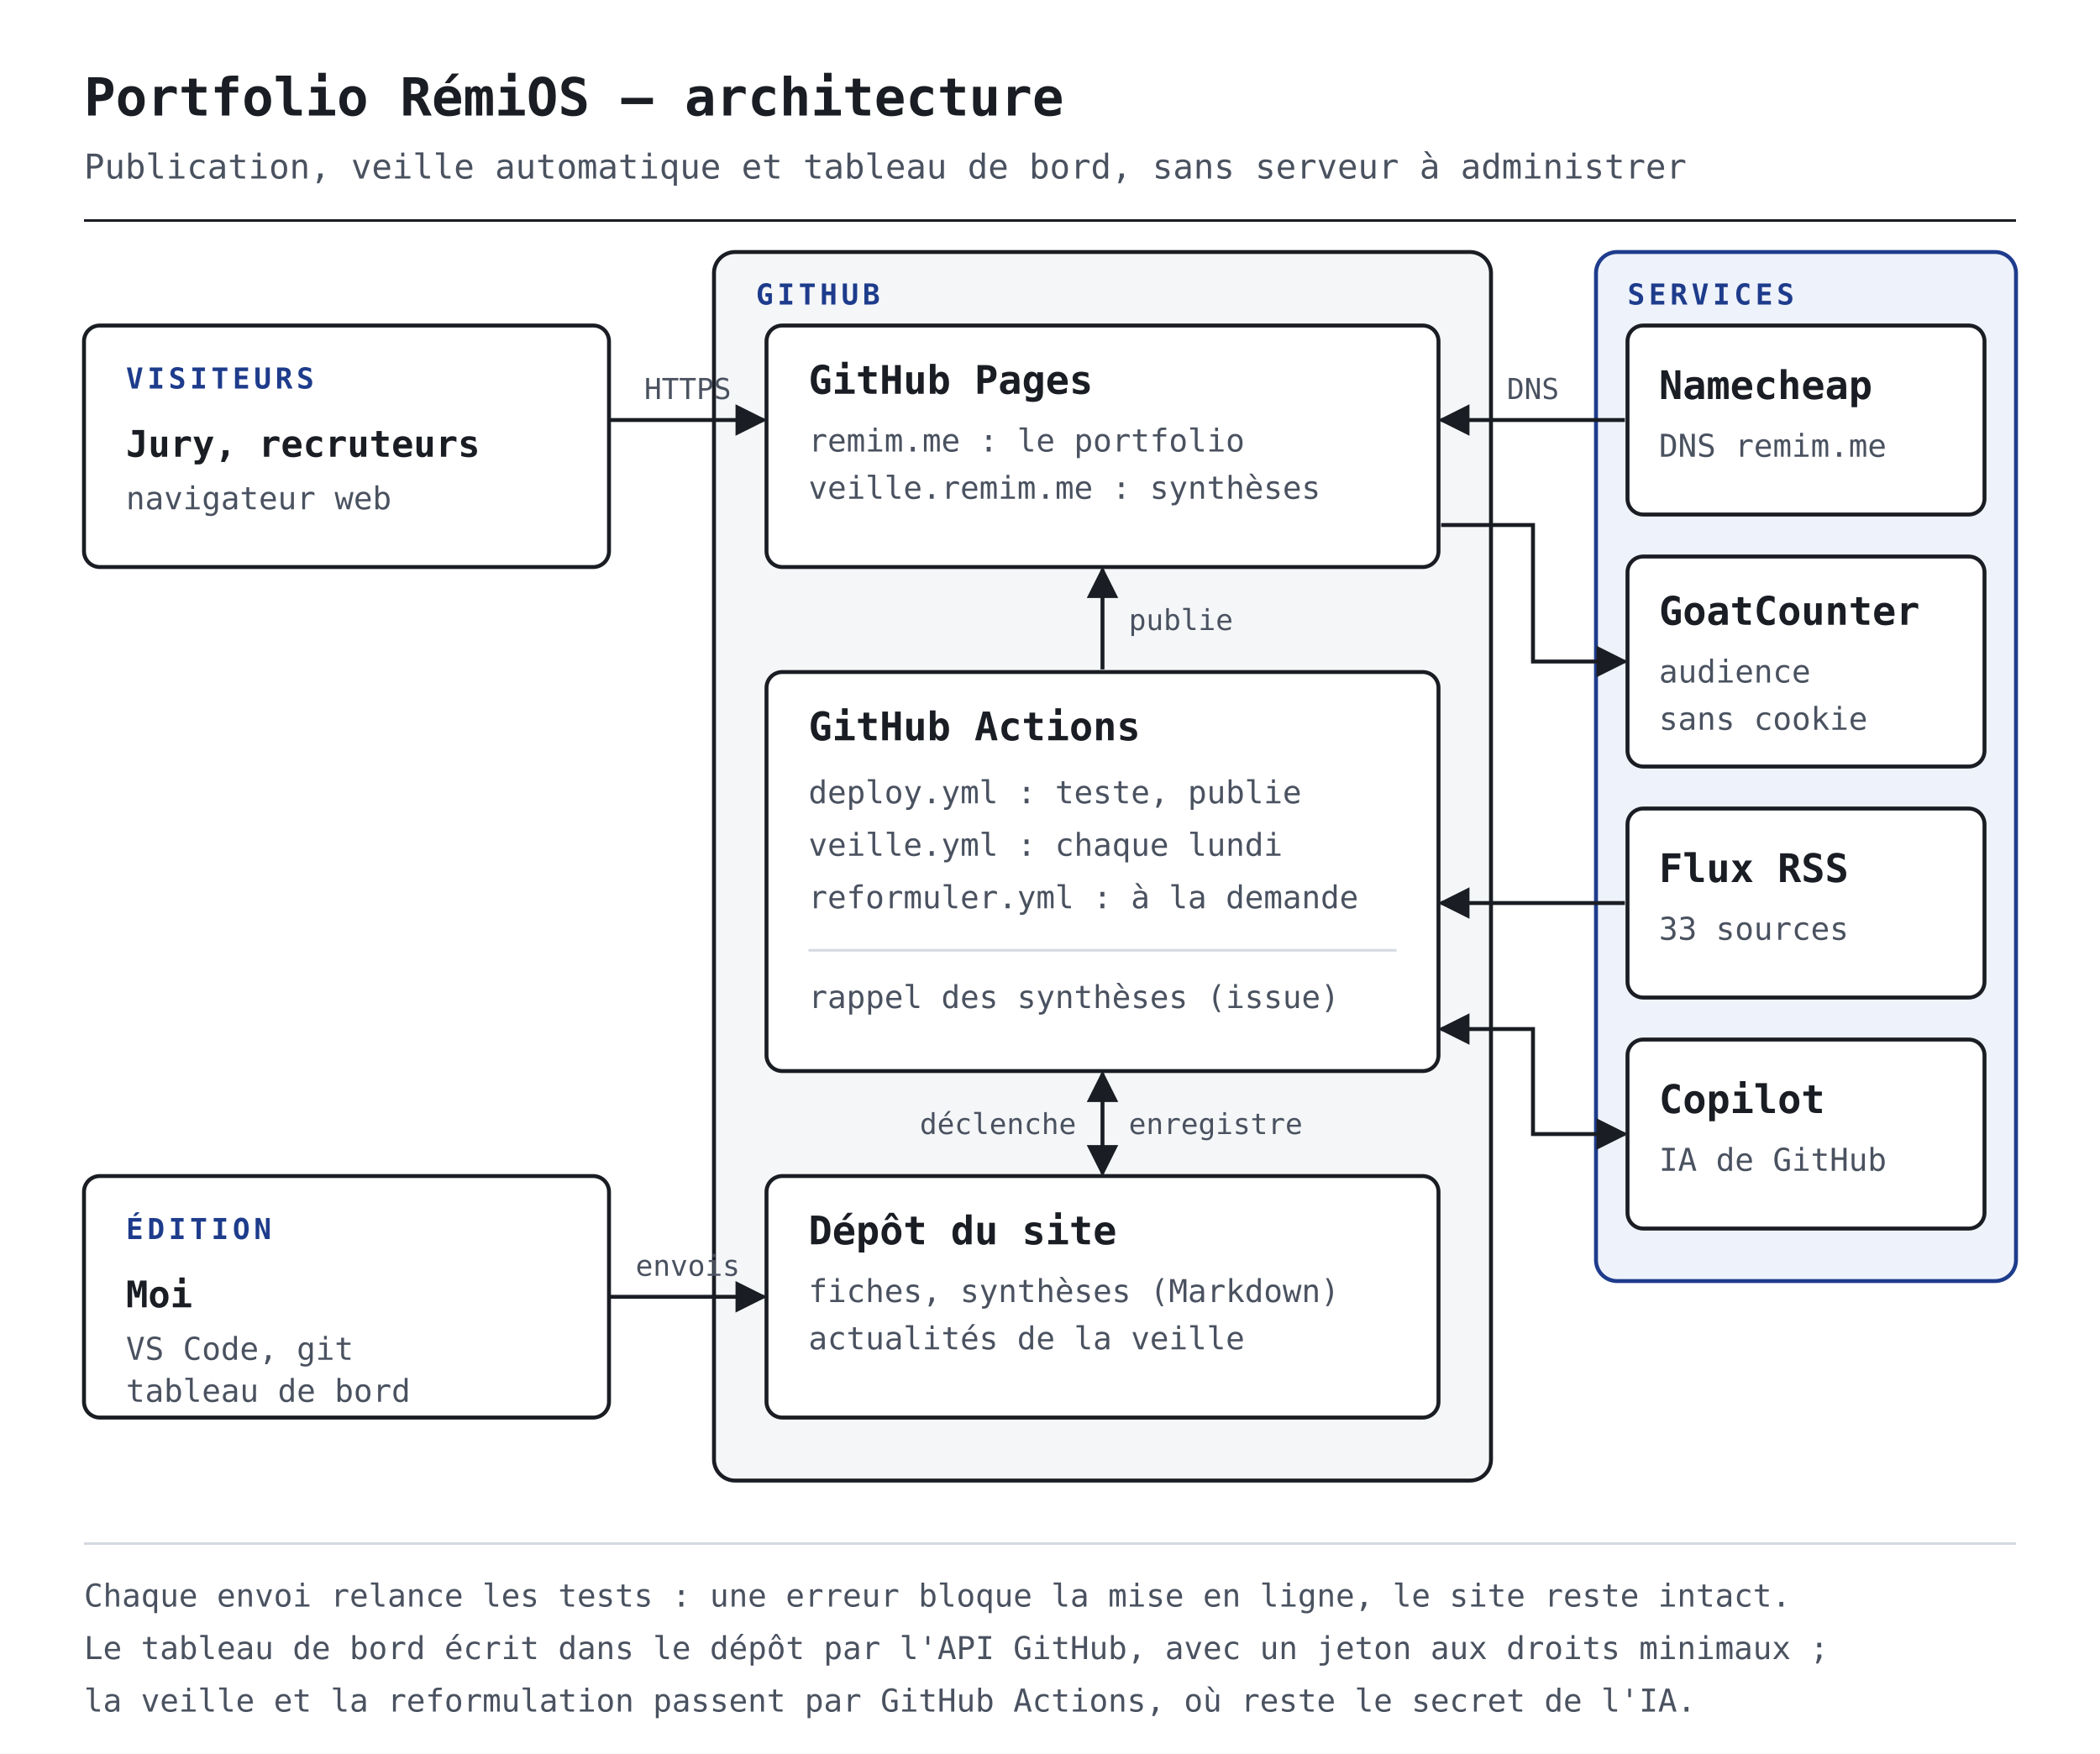
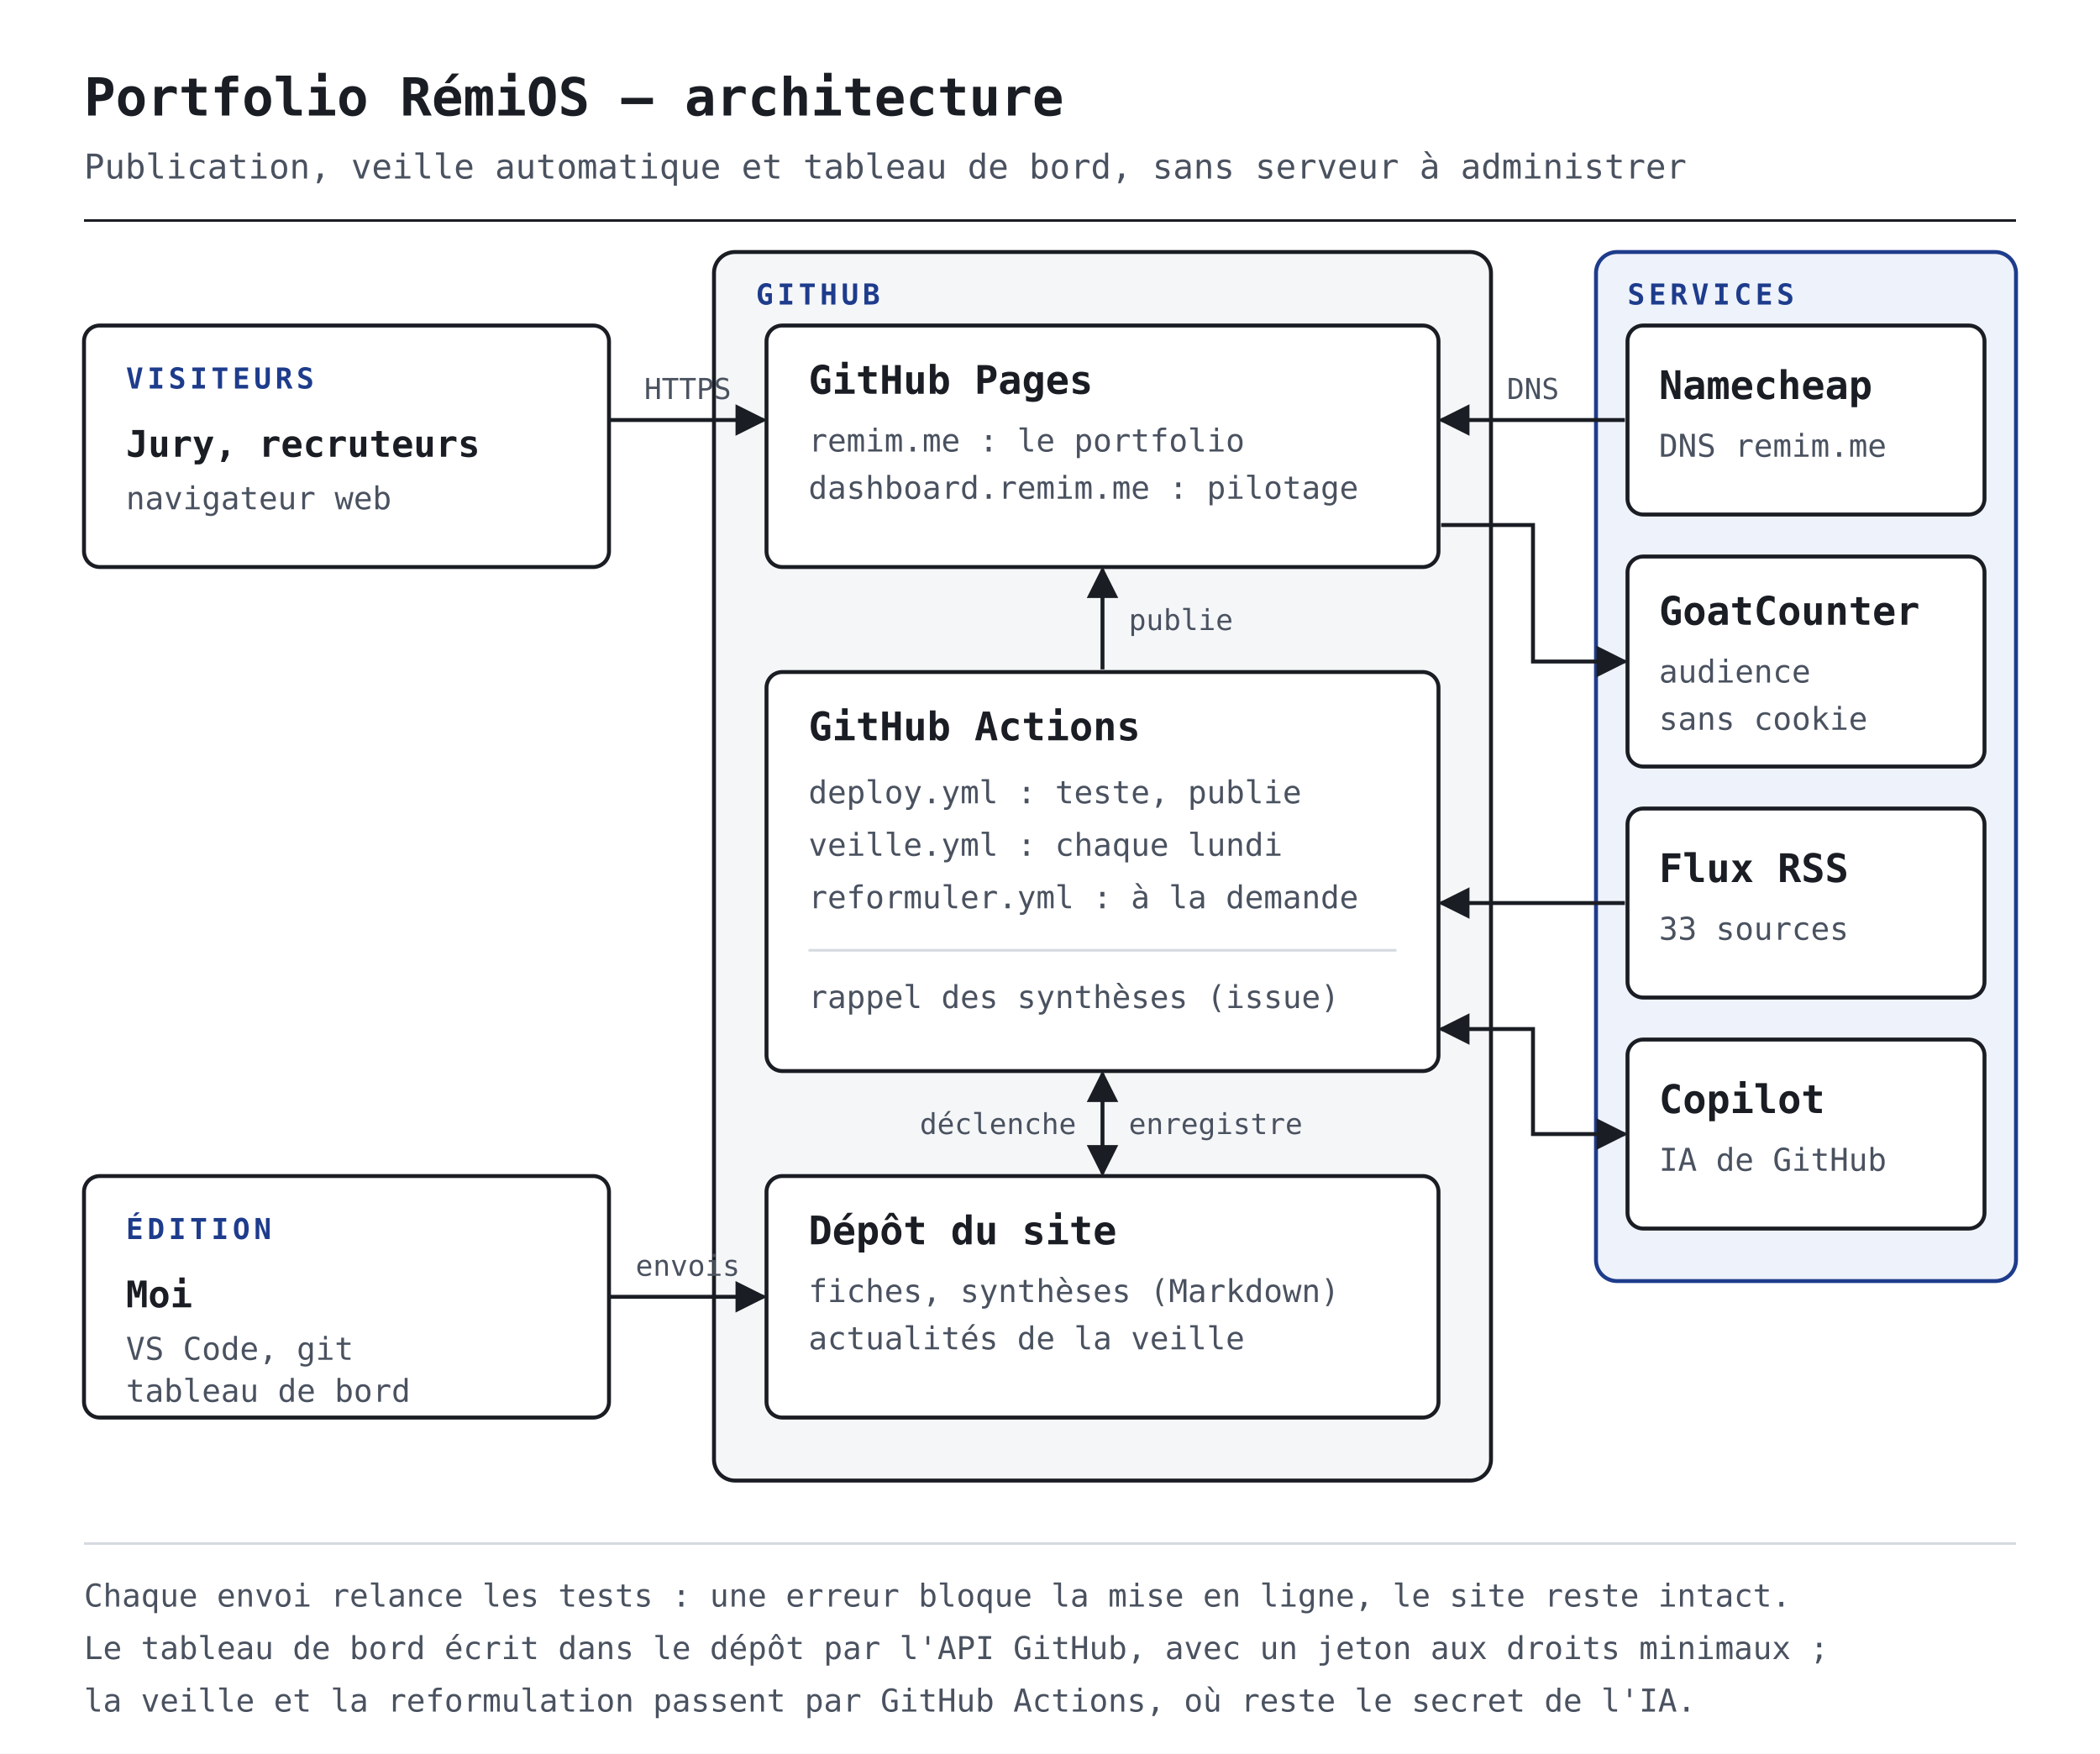
<svg xmlns="http://www.w3.org/2000/svg" viewBox="0 0 800 668" width="800" height="668" role="img" aria-labelledby="t d" font-family="'IBM Plex Mono', ui-monospace, Menlo, Consolas, 'DejaVu Sans Mono', 'Liberation Mono', monospace">
  <defs>
    <marker id="a" viewBox="0 0 10 10" refX="9" refY="5" markerWidth="8" markerHeight="8" orient="auto-start-reverse">
      <path d="M0 0 L10 5 L0 10 z" fill="#1a1d23" />
    </marker>
  </defs>
  <rect width="800" height="668" fill="#ffffff" />
  <text x="32" y="44" font-size="20" font-weight="600" fill="#1a1d23">Portfolio RémiOS — architecture</text>
  <text x="32" y="68" font-size="13" fill="#4a5260">Publication, veille automatique et tableau de bord, sans serveur à administrer</text>
  <line x1="32" y1="84" x2="768" y2="84" stroke="#1a1d23" stroke-width="1" />
  <rect x="32" y="124" width="200" height="92" rx="6" fill="#ffffff" stroke="#1a1d23" stroke-width="1.5" />
  <text x="48" y="148" font-size="11" font-weight="600" letter-spacing="1.5" fill="#1e3c8c">VISITEURS</text>
  <text x="48" y="174" font-size="14" font-weight="600" fill="#1a1d23">Jury, recruteurs</text>
  <text x="48" y="194" font-size="12" fill="#4a5260">navigateur web</text>
  <rect x="32" y="448" width="200" height="92" rx="6" fill="#ffffff" stroke="#1a1d23" stroke-width="1.5" />
  <text x="48" y="472" font-size="11" font-weight="600" letter-spacing="1.5" fill="#1e3c8c">ÉDITION</text>
  <text x="48" y="498" font-size="14" font-weight="600" fill="#1a1d23">Moi</text>
  <text x="48" y="518" font-size="12" fill="#4a5260">VS Code, git</text>
  <text x="48" y="534" font-size="12" fill="#4a5260">tableau de bord</text>
  <rect x="272" y="96" width="296" height="468" rx="8" fill="#f5f6f8" stroke="#1a1d23" stroke-width="1.5" />
  <text x="288" y="116" font-size="11" font-weight="600" letter-spacing="1.5" fill="#1e3c8c">GITHUB</text>
  <rect x="292" y="124" width="256" height="92" rx="6" fill="#ffffff" stroke="#1a1d23" stroke-width="1.5" />
  <text x="308" y="150" font-size="15" font-weight="600" fill="#1a1d23">GitHub Pages</text>
  <text x="308" y="172" font-size="12" fill="#4a5260">remim.me : le portfolio</text>
-   <text x="308" y="190" font-size="12" fill="#4a5260">veille.remim.me : synthèses</text>
+   <text x="308" y="190" font-size="12" fill="#4a5260">dashboard.remim.me : pilotage</text>
  <rect x="292" y="256" width="256" height="152" rx="6" fill="#ffffff" stroke="#1a1d23" stroke-width="1.5" />
  <text x="308" y="282" font-size="15" font-weight="600" fill="#1a1d23">GitHub Actions</text>
  <text x="308" y="306" font-size="12" fill="#4a5260">deploy.yml : teste, publie</text>
  <text x="308" y="326" font-size="12" fill="#4a5260">veille.yml : chaque lundi</text>
  <text x="308" y="346" font-size="12" fill="#4a5260">reformuler.yml : à la demande</text>
  <line x1="308" y1="362" x2="532" y2="362" stroke="#d5d9e0" stroke-width="1" />
  <text x="308" y="384" font-size="12" fill="#4a5260">rappel des synthèses (issue)</text>
  <rect x="292" y="448" width="256" height="92" rx="6" fill="#ffffff" stroke="#1a1d23" stroke-width="1.5" />
  <text x="308" y="474" font-size="15" font-weight="600" fill="#1a1d23">Dépôt du site</text>
  <text x="308" y="496" font-size="12" fill="#4a5260">fiches, synthèses (Markdown)</text>
  <text x="308" y="514" font-size="12" fill="#4a5260">actualités de la veille</text>
  <rect x="608" y="96" width="160" height="392" rx="8" fill="#eef2fa" stroke="#1e3c8c" stroke-width="1.5" />
  <text x="620" y="116" font-size="11" font-weight="600" letter-spacing="1.5" fill="#1e3c8c">SERVICES</text>
  <rect x="620" y="124" width="136" height="72" rx="6" fill="#ffffff" stroke="#1a1d23" stroke-width="1.5" />
  <text x="632" y="152" font-size="15" font-weight="600" fill="#1a1d23">Namecheap</text>
  <text x="632" y="174" font-size="12" fill="#4a5260">DNS remim.me</text>
  <rect x="620" y="212" width="136" height="80" rx="6" fill="#ffffff" stroke="#1a1d23" stroke-width="1.5" />
  <text x="632" y="238" font-size="15" font-weight="600" fill="#1a1d23">GoatCounter</text>
  <text x="632" y="260" font-size="12" fill="#4a5260">audience</text>
  <text x="632" y="278" font-size="12" fill="#4a5260">sans cookie</text>
  <rect x="620" y="308" width="136" height="72" rx="6" fill="#ffffff" stroke="#1a1d23" stroke-width="1.5" />
  <text x="632" y="336" font-size="15" font-weight="600" fill="#1a1d23">Flux RSS</text>
  <text x="632" y="358" font-size="12" fill="#4a5260">33 sources</text>
  <rect x="620" y="396" width="136" height="72" rx="6" fill="#ffffff" stroke="#1a1d23" stroke-width="1.5" />
  <text x="632" y="424" font-size="15" font-weight="600" fill="#1a1d23">Copilot</text>
  <text x="632" y="446" font-size="12" fill="#4a5260">IA de GitHub</text>
  <g fill="none" stroke="#1a1d23" stroke-width="1.5" marker-end="url(#a)">
    <path d="M232 160 H291" />
    <path d="M619 160 H549" />
    <path d="M549 200 H584 V252 H619" />
    <path d="M232 494 H291" />
    <path d="M420 447 V409" marker-start="url(#a)" />
    <path d="M420 255 V217" />
    <path d="M619 344 H549" />
    <path d="M549 392 H584 V432 H619" marker-start="url(#a)" />
  </g>
  <g font-size="11" fill="#4a5260">
    <text x="262" y="152" text-anchor="middle">HTTPS</text>
    <text x="584" y="152" text-anchor="middle">DNS</text>
    <text x="262" y="486" text-anchor="middle">envois</text>
    <text x="410" y="432" text-anchor="end">déclenche</text>
    <text x="430" y="432">enregistre</text>
    <text x="430" y="240">publie</text>
  </g>
  <line x1="32" y1="588" x2="768" y2="588" stroke="#d5d9e0" stroke-width="1" />
  <g font-size="12" fill="#4a5260">
    <text x="32" y="612">Chaque envoi relance les tests : une erreur bloque la mise en ligne, le site reste intact.</text>
    <text x="32" y="632">Le tableau de bord écrit dans le dépôt par l'API GitHub, avec un jeton aux droits minimaux ;</text>
    <text x="32" y="652">la veille et la reformulation passent par GitHub Actions, où reste le secret de l'IA.</text>
  </g>
</svg>
